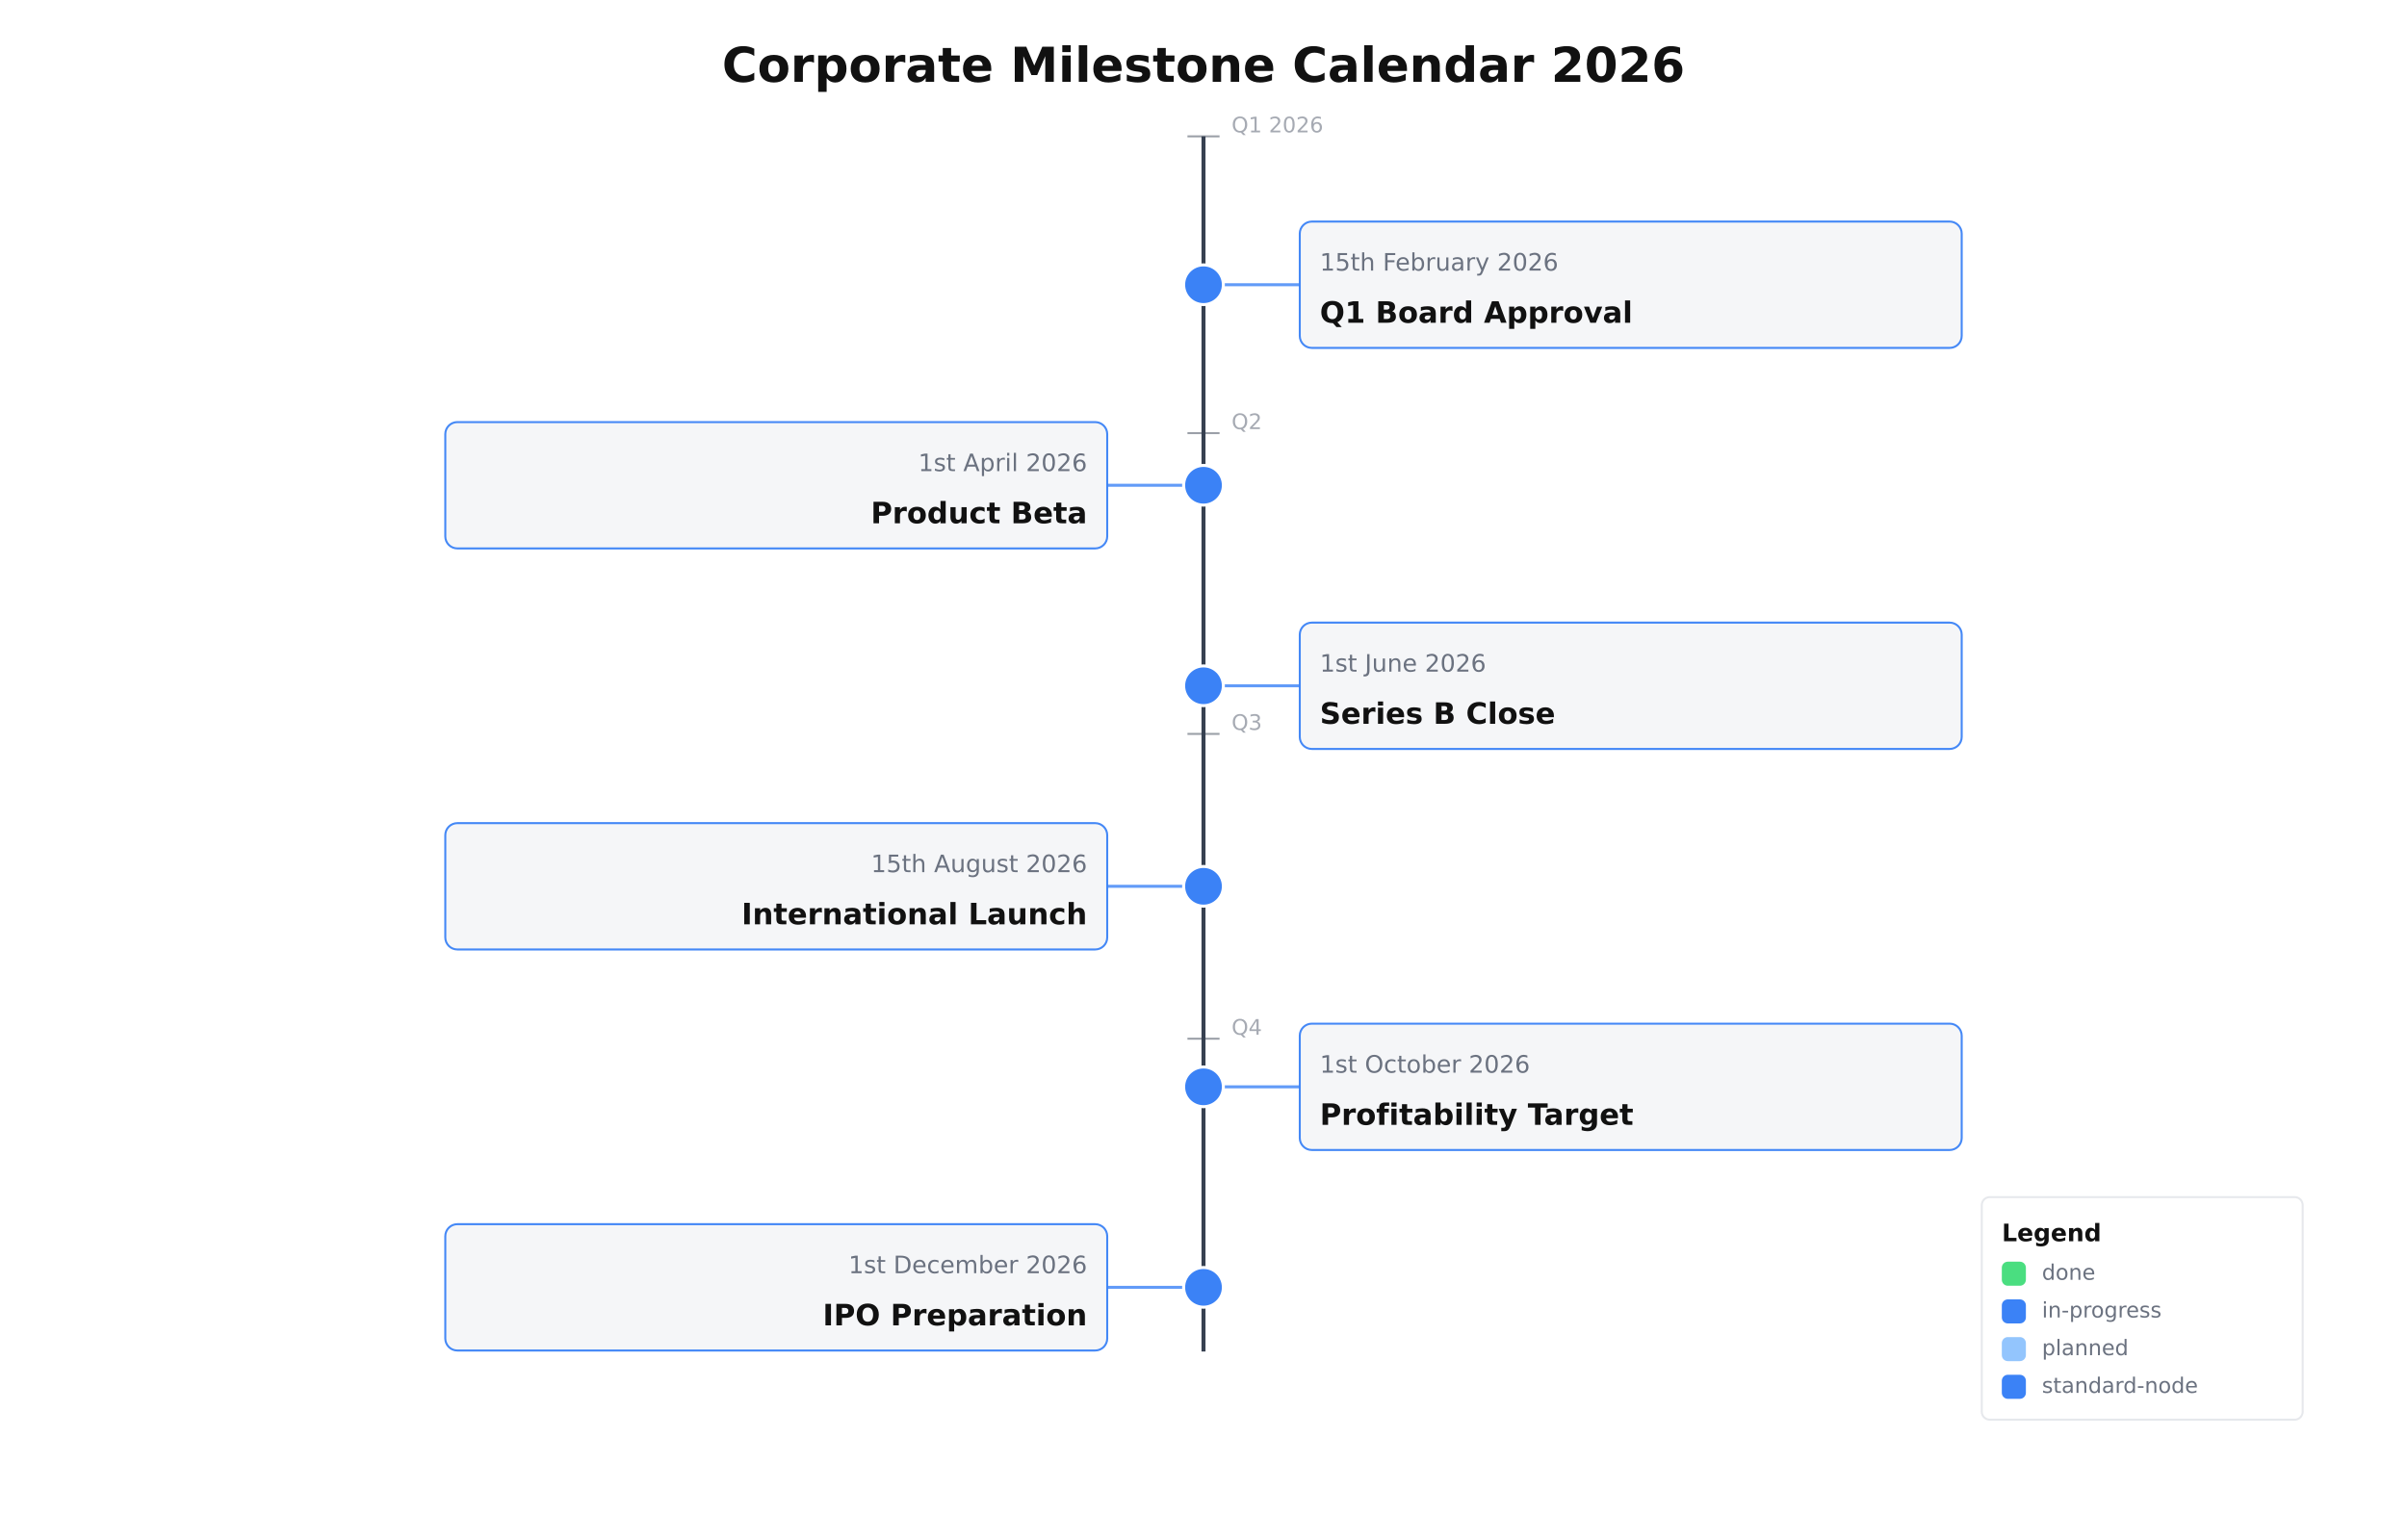
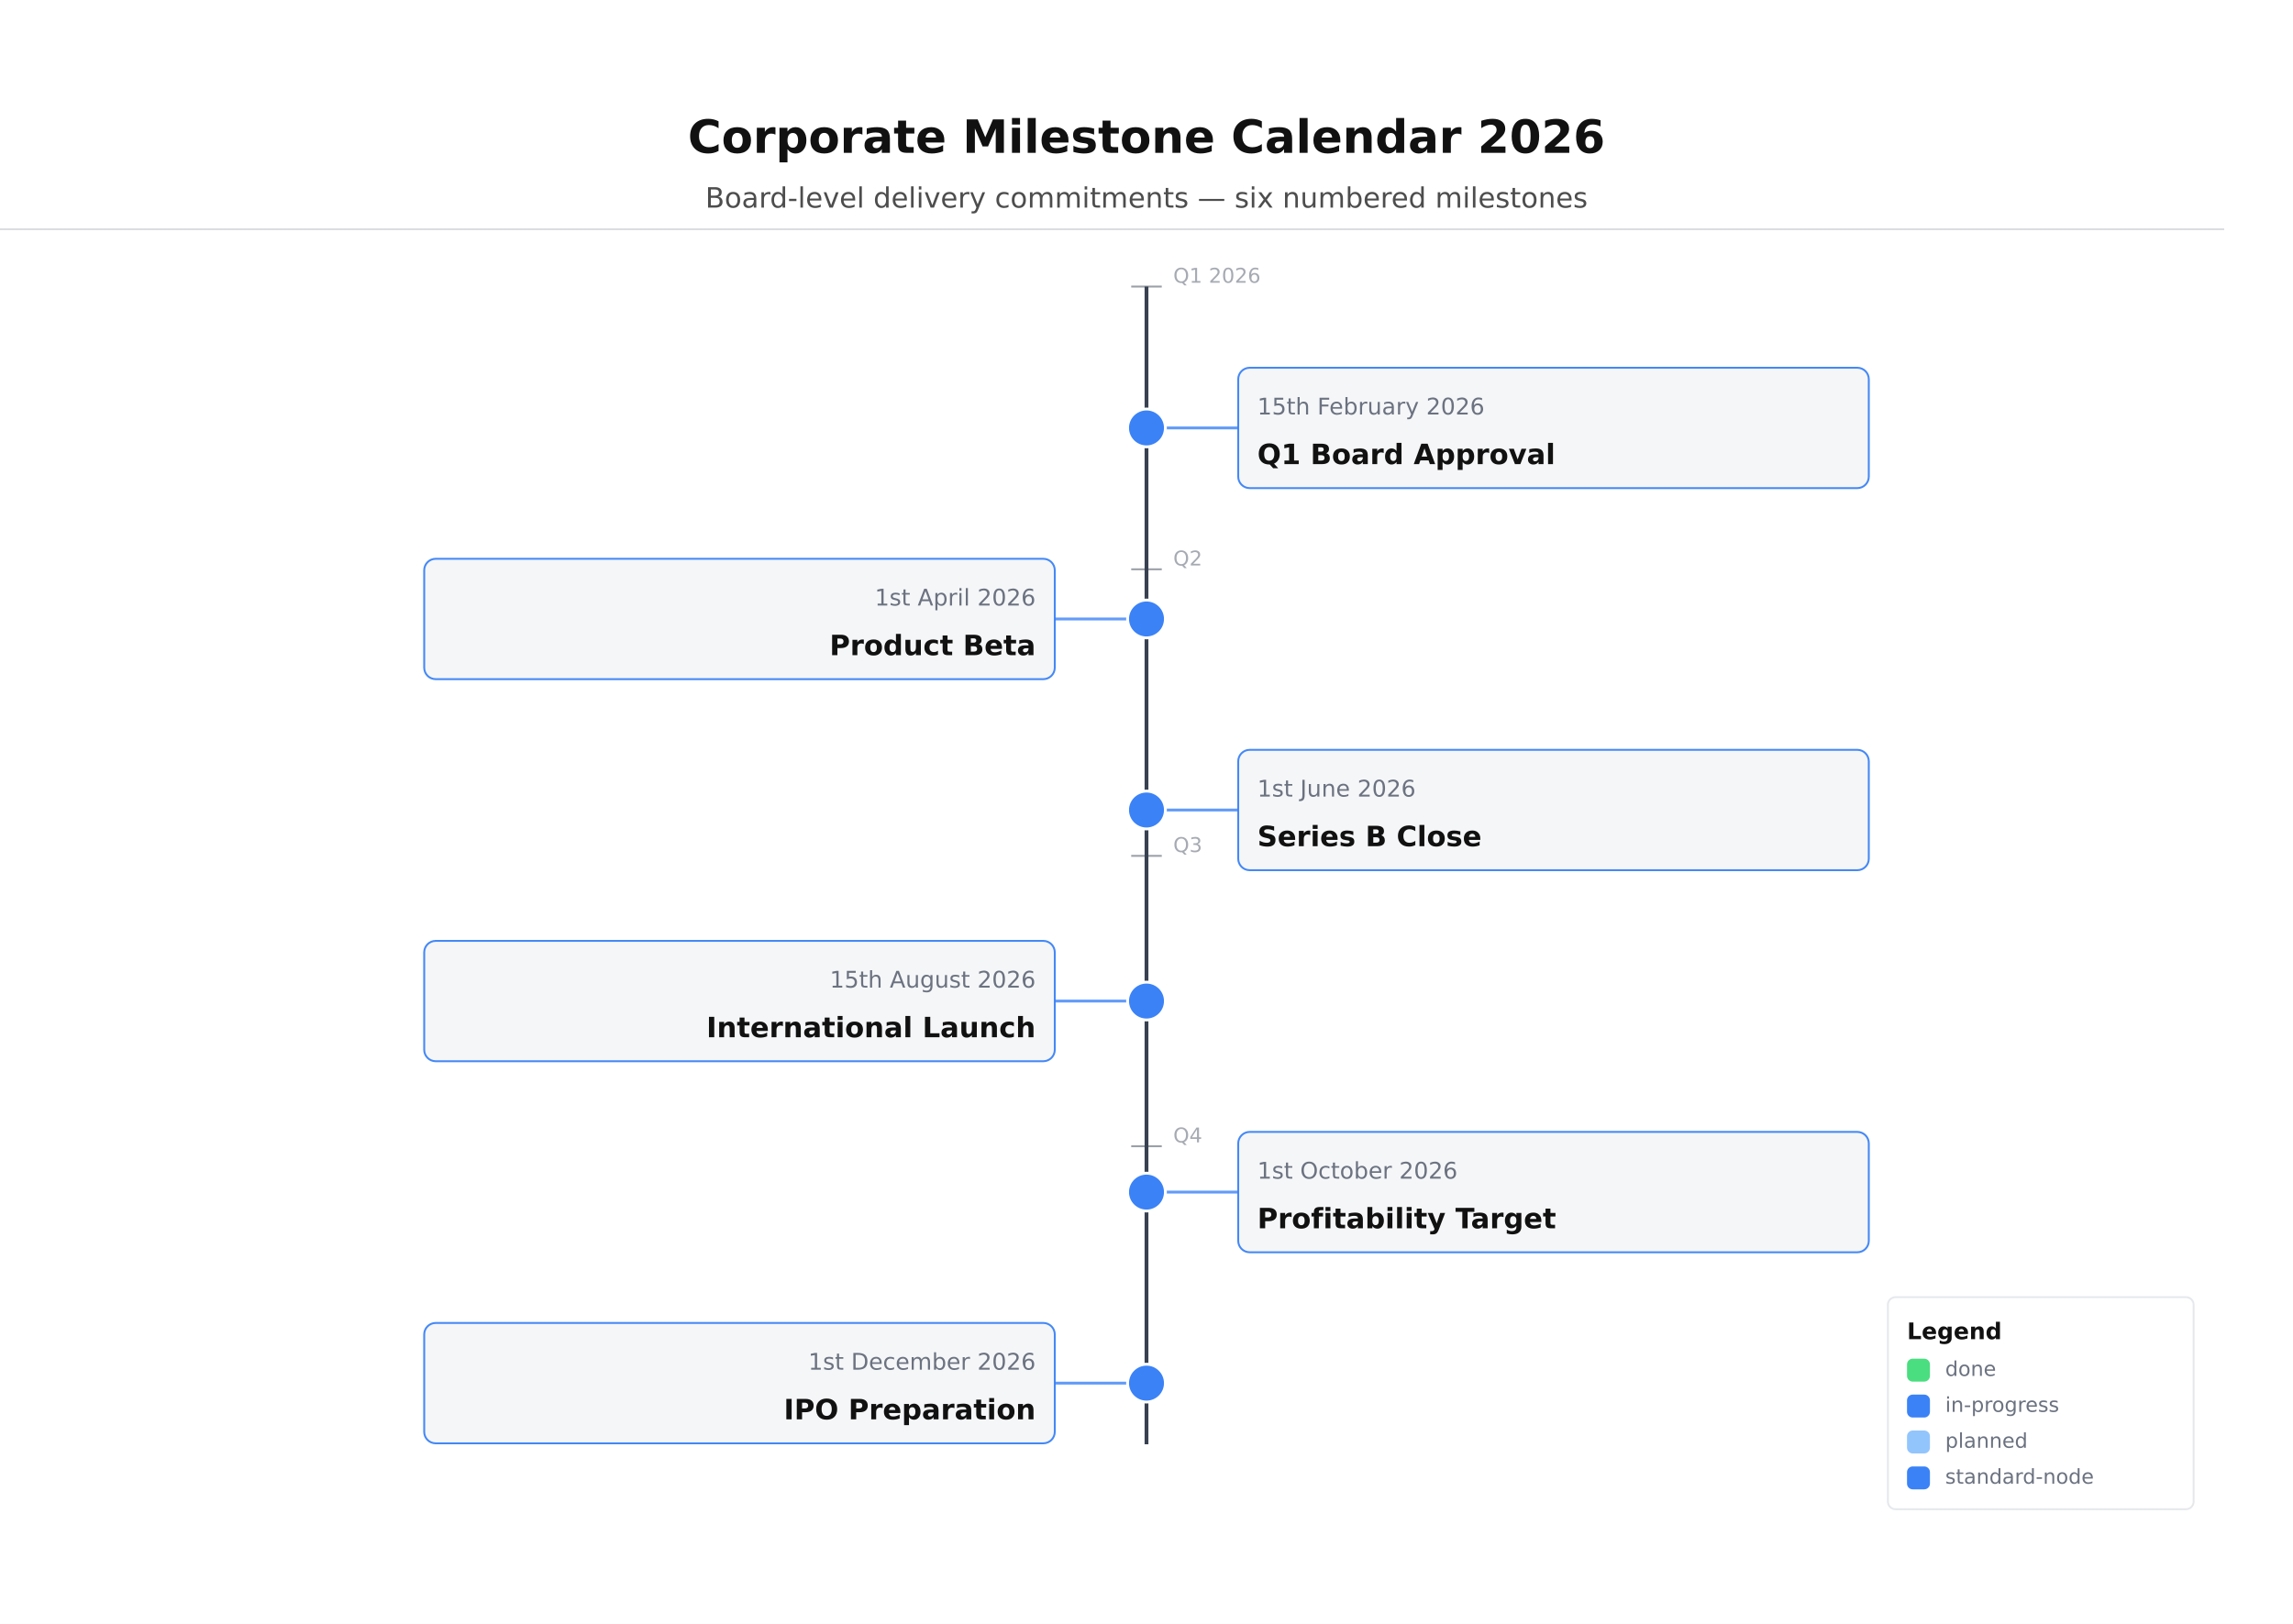
- <svg xmlns="http://www.w3.org/2000/svg" height="768" version="1.1" viewBox="0 0 1200 768" width="1200">
-   <rect fill="#FFFFFF" height="768" width="1200" x="0" y="0" />
-   <text dominant-baseline="middle" fill="#111111" font-family="DejaVu Sans, Arial, Helvetica, sans-serif" font-size="24" font-weight="700" text-anchor="middle" x="600" y="34">Corporate Milestone Calendar 2026</text>
-   <line stroke="#374151" stroke-width="2" x1="600" x2="600" y1="68" y2="674" />
-   <line opacity="0.5" stroke="#374151" stroke-width="1" x1="592" x2="608" y1="68" y2="68" />
-   <text dominant-baseline="alphabetic" fill="#6B7280" font-family="DejaVu Sans, Arial, Helvetica, sans-serif" font-size="10.67" font-weight="400" opacity="0.6" text-anchor="start" x="614" y="66">Q1 2026</text>
-   <line opacity="0.5" stroke="#374151" stroke-width="1" x1="592" x2="608" y1="216" y2="216" />
-   <text dominant-baseline="alphabetic" fill="#6B7280" font-family="DejaVu Sans, Arial, Helvetica, sans-serif" font-size="10.67" font-weight="400" opacity="0.6" text-anchor="start" x="614" y="214">Q2</text>
-   <line opacity="0.5" stroke="#374151" stroke-width="1" x1="592" x2="608" y1="366" y2="366" />
-   <text dominant-baseline="alphabetic" fill="#6B7280" font-family="DejaVu Sans, Arial, Helvetica, sans-serif" font-size="10.67" font-weight="400" opacity="0.6" text-anchor="start" x="614" y="364">Q3</text>
-   <line opacity="0.5" stroke="#374151" stroke-width="1" x1="592" x2="608" y1="518" y2="518" />
-   <text dominant-baseline="alphabetic" fill="#6B7280" font-family="DejaVu Sans, Arial, Helvetica, sans-serif" font-size="10.67" font-weight="400" opacity="0.6" text-anchor="start" x="614" y="516">Q4</text>
-   <line opacity="0.8" stroke="#3B82F6" stroke-width="1.5" x1="609.9" x2="648" y1="142" y2="142" />
-   <rect fill="#F4F6F8" height="63" opacity="0.95" rx="6" stroke="#3B82F6" stroke-width="1" width="330" x="648" y="110.5" />
-   <text dominant-baseline="alphabetic" fill="#6B7280" font-family="DejaVu Sans, Arial, Helvetica, sans-serif" font-size="12" font-weight="400" text-anchor="start" x="658" y="134.95">15th February 2026</text>
-   <text dominant-baseline="alphabetic" fill="#111111" font-family="DejaVu Sans, Arial, Helvetica, sans-serif" font-size="14.67" font-weight="600" text-anchor="start" x="658" y="160.95">Q1 Board Approval</text>
-   <line opacity="0.8" stroke="#3B82F6" stroke-width="1.5" x1="590.1" x2="552" y1="242" y2="242" />
-   <rect fill="#F4F6F8" height="63" opacity="0.95" rx="6" stroke="#3B82F6" stroke-width="1" width="330" x="222" y="210.5" />
-   <text dominant-baseline="alphabetic" fill="#6B7280" font-family="DejaVu Sans, Arial, Helvetica, sans-serif" font-size="12" font-weight="400" text-anchor="end" x="542" y="234.95">1st April 2026</text>
-   <text dominant-baseline="alphabetic" fill="#111111" font-family="DejaVu Sans, Arial, Helvetica, sans-serif" font-size="14.67" font-weight="600" text-anchor="end" x="542" y="260.95">Product Beta</text>
-   <line opacity="0.8" stroke="#3B82F6" stroke-width="1.5" x1="609.9" x2="648" y1="342" y2="342" />
-   <rect fill="#F4F6F8" height="63" opacity="0.95" rx="6" stroke="#3B82F6" stroke-width="1" width="330" x="648" y="310.5" />
-   <text dominant-baseline="alphabetic" fill="#6B7280" font-family="DejaVu Sans, Arial, Helvetica, sans-serif" font-size="12" font-weight="400" text-anchor="start" x="658" y="334.95">1st June 2026</text>
-   <text dominant-baseline="alphabetic" fill="#111111" font-family="DejaVu Sans, Arial, Helvetica, sans-serif" font-size="14.67" font-weight="600" text-anchor="start" x="658" y="360.95">Series B Close</text>
-   <line opacity="0.8" stroke="#3B82F6" stroke-width="1.5" x1="590.1" x2="552" y1="442" y2="442" />
-   <rect fill="#F4F6F8" height="63" opacity="0.95" rx="6" stroke="#3B82F6" stroke-width="1" width="330" x="222" y="410.5" />
-   <text dominant-baseline="alphabetic" fill="#6B7280" font-family="DejaVu Sans, Arial, Helvetica, sans-serif" font-size="12" font-weight="400" text-anchor="end" x="542" y="434.95">15th August 2026</text>
-   <text dominant-baseline="alphabetic" fill="#111111" font-family="DejaVu Sans, Arial, Helvetica, sans-serif" font-size="14.67" font-weight="600" text-anchor="end" x="542" y="460.95">International Launch</text>
-   <line opacity="0.8" stroke="#3B82F6" stroke-width="1.5" x1="609.9" x2="648" y1="542" y2="542" />
-   <rect fill="#F4F6F8" height="63" opacity="0.95" rx="6" stroke="#3B82F6" stroke-width="1" width="330" x="648" y="510.5" />
-   <text dominant-baseline="alphabetic" fill="#6B7280" font-family="DejaVu Sans, Arial, Helvetica, sans-serif" font-size="12" font-weight="400" text-anchor="start" x="658" y="534.95">1st October 2026</text>
-   <text dominant-baseline="alphabetic" fill="#111111" font-family="DejaVu Sans, Arial, Helvetica, sans-serif" font-size="14.67" font-weight="600" text-anchor="start" x="658" y="560.95">Profitability Target</text>
-   <line opacity="0.8" stroke="#3B82F6" stroke-width="1.5" x1="590.1" x2="552" y1="642" y2="642" />
-   <rect fill="#F4F6F8" height="63" opacity="0.95" rx="6" stroke="#3B82F6" stroke-width="1" width="330" x="222" y="610.5" />
-   <text dominant-baseline="alphabetic" fill="#6B7280" font-family="DejaVu Sans, Arial, Helvetica, sans-serif" font-size="12" font-weight="400" text-anchor="end" x="542" y="634.95">1st December 2026</text>
-   <text dominant-baseline="alphabetic" fill="#111111" font-family="DejaVu Sans, Arial, Helvetica, sans-serif" font-size="14.67" font-weight="600" text-anchor="end" x="542" y="660.95">IPO Preparation</text>
-   <circle cx="600" cy="142" fill="#3B82F6" r="9.9" stroke="#FFFFFF" stroke-width="1.5" />
-   <circle cx="600" cy="242" fill="#3B82F6" r="9.9" stroke="#FFFFFF" stroke-width="1.5" />
-   <circle cx="600" cy="342" fill="#3B82F6" r="9.9" stroke="#FFFFFF" stroke-width="1.5" />
-   <circle cx="600" cy="442" fill="#3B82F6" r="9.9" stroke="#FFFFFF" stroke-width="1.5" />
-   <circle cx="600" cy="542" fill="#3B82F6" r="9.9" stroke="#FFFFFF" stroke-width="1.5" />
-   <circle cx="600" cy="642" fill="#3B82F6" r="9.9" stroke="#FFFFFF" stroke-width="1.5" />
-   <rect fill="#FFFFFF" height="111" opacity="0.95" rx="4" stroke="#E5E7EB" stroke-width="1" width="160" x="988" y="597" />
-   <text dominant-baseline="alphabetic" fill="#111111" font-family="DejaVu Sans, Arial, Helvetica, sans-serif" font-size="12" font-weight="700" text-anchor="start" x="998" y="619">Legend</text>
-   <rect fill="#4ADE80" height="12" rx="3" width="12" x="998" y="629.2" />
-   <text dominant-baseline="middle" fill="#6B7280" font-family="DejaVu Sans, Arial, Helvetica, sans-serif" font-size="10.67" font-weight="400" text-anchor="start" x="1018" y="635.2">done</text>
-   <rect fill="#3B82F6" height="12" rx="3" width="12" x="998" y="648" />
-   <text dominant-baseline="middle" fill="#6B7280" font-family="DejaVu Sans, Arial, Helvetica, sans-serif" font-size="10.67" font-weight="400" text-anchor="start" x="1018" y="654">in-progress</text>
-   <rect fill="#93C5FD" height="12" rx="3" width="12" x="998" y="666.8" />
-   <text dominant-baseline="middle" fill="#6B7280" font-family="DejaVu Sans, Arial, Helvetica, sans-serif" font-size="10.67" font-weight="400" text-anchor="start" x="1018" y="672.8">planned</text>
-   <rect fill="#3B82F6" height="12" rx="3" width="12" x="998" y="685.6" />
-   <text dominant-baseline="middle" fill="#6B7280" font-family="DejaVu Sans, Arial, Helvetica, sans-serif" font-size="10.67" font-weight="400" text-anchor="start" x="1018" y="691.6">standard-node</text>
+ <svg xmlns="http://www.w3.org/2000/svg" height="850" version="1.1" viewBox="0 0 1200 850" width="1200">
+   <rect fill="#FFFFFF" height="850" width="1200" x="0" y="0" />
+   <text dominant-baseline="alphabetic" fill="#111111" font-family="DejaVu Sans, Arial, Helvetica, sans-serif" font-size="24" font-weight="700" text-anchor="middle" x="600" y="80">Corporate Milestone Calendar 2026</text>
+   <text dominant-baseline="alphabetic" fill="#111111" font-family="DejaVu Sans, Arial, Helvetica, sans-serif" font-size="14.67" font-weight="400" opacity="0.75" text-anchor="middle" x="600" y="108.67">Board-level delivery commitments — six numbered milestones</text>
+   <line opacity="0.35" stroke="#374151" stroke-width="0.5" x1="0" x2="1164" y1="120" y2="120" />
+   <line stroke="#374151" stroke-width="2" x1="600" x2="600" y1="150" y2="756" />
+   <line opacity="0.5" stroke="#374151" stroke-width="1" x1="592" x2="608" y1="150" y2="150" />
+   <text dominant-baseline="alphabetic" fill="#6B7280" font-family="DejaVu Sans, Arial, Helvetica, sans-serif" font-size="10.67" font-weight="400" opacity="0.6" text-anchor="start" x="614" y="148">Q1 2026</text>
+   <line opacity="0.5" stroke="#374151" stroke-width="1" x1="592" x2="608" y1="298" y2="298" />
+   <text dominant-baseline="alphabetic" fill="#6B7280" font-family="DejaVu Sans, Arial, Helvetica, sans-serif" font-size="10.67" font-weight="400" opacity="0.6" text-anchor="start" x="614" y="296">Q2</text>
+   <line opacity="0.5" stroke="#374151" stroke-width="1" x1="592" x2="608" y1="448" y2="448" />
+   <text dominant-baseline="alphabetic" fill="#6B7280" font-family="DejaVu Sans, Arial, Helvetica, sans-serif" font-size="10.67" font-weight="400" opacity="0.6" text-anchor="start" x="614" y="446">Q3</text>
+   <line opacity="0.5" stroke="#374151" stroke-width="1" x1="592" x2="608" y1="600" y2="600" />
+   <text dominant-baseline="alphabetic" fill="#6B7280" font-family="DejaVu Sans, Arial, Helvetica, sans-serif" font-size="10.67" font-weight="400" opacity="0.6" text-anchor="start" x="614" y="598">Q4</text>
+   <line opacity="0.8" stroke="#3B82F6" stroke-width="1.5" x1="609.9" x2="648" y1="224" y2="224" />
+   <rect fill="#F4F6F8" height="63" opacity="0.95" rx="6" stroke="#3B82F6" stroke-width="1" width="330" x="648" y="192.5" />
+   <text dominant-baseline="alphabetic" fill="#6B7280" font-family="DejaVu Sans, Arial, Helvetica, sans-serif" font-size="12" font-weight="400" text-anchor="start" x="658" y="216.95">15th February 2026</text>
+   <text dominant-baseline="alphabetic" fill="#111111" font-family="DejaVu Sans, Arial, Helvetica, sans-serif" font-size="14.67" font-weight="600" text-anchor="start" x="658" y="242.95">Q1 Board Approval</text>
+   <line opacity="0.8" stroke="#3B82F6" stroke-width="1.5" x1="590.1" x2="552" y1="324" y2="324" />
+   <rect fill="#F4F6F8" height="63" opacity="0.95" rx="6" stroke="#3B82F6" stroke-width="1" width="330" x="222" y="292.5" />
+   <text dominant-baseline="alphabetic" fill="#6B7280" font-family="DejaVu Sans, Arial, Helvetica, sans-serif" font-size="12" font-weight="400" text-anchor="end" x="542" y="316.95">1st April 2026</text>
+   <text dominant-baseline="alphabetic" fill="#111111" font-family="DejaVu Sans, Arial, Helvetica, sans-serif" font-size="14.67" font-weight="600" text-anchor="end" x="542" y="342.95">Product Beta</text>
+   <line opacity="0.8" stroke="#3B82F6" stroke-width="1.5" x1="609.9" x2="648" y1="424" y2="424" />
+   <rect fill="#F4F6F8" height="63" opacity="0.95" rx="6" stroke="#3B82F6" stroke-width="1" width="330" x="648" y="392.5" />
+   <text dominant-baseline="alphabetic" fill="#6B7280" font-family="DejaVu Sans, Arial, Helvetica, sans-serif" font-size="12" font-weight="400" text-anchor="start" x="658" y="416.95">1st June 2026</text>
+   <text dominant-baseline="alphabetic" fill="#111111" font-family="DejaVu Sans, Arial, Helvetica, sans-serif" font-size="14.67" font-weight="600" text-anchor="start" x="658" y="442.95">Series B Close</text>
+   <line opacity="0.8" stroke="#3B82F6" stroke-width="1.5" x1="590.1" x2="552" y1="524" y2="524" />
+   <rect fill="#F4F6F8" height="63" opacity="0.95" rx="6" stroke="#3B82F6" stroke-width="1" width="330" x="222" y="492.5" />
+   <text dominant-baseline="alphabetic" fill="#6B7280" font-family="DejaVu Sans, Arial, Helvetica, sans-serif" font-size="12" font-weight="400" text-anchor="end" x="542" y="516.95">15th August 2026</text>
+   <text dominant-baseline="alphabetic" fill="#111111" font-family="DejaVu Sans, Arial, Helvetica, sans-serif" font-size="14.67" font-weight="600" text-anchor="end" x="542" y="542.95">International Launch</text>
+   <line opacity="0.8" stroke="#3B82F6" stroke-width="1.5" x1="609.9" x2="648" y1="624" y2="624" />
+   <rect fill="#F4F6F8" height="63" opacity="0.95" rx="6" stroke="#3B82F6" stroke-width="1" width="330" x="648" y="592.5" />
+   <text dominant-baseline="alphabetic" fill="#6B7280" font-family="DejaVu Sans, Arial, Helvetica, sans-serif" font-size="12" font-weight="400" text-anchor="start" x="658" y="616.95">1st October 2026</text>
+   <text dominant-baseline="alphabetic" fill="#111111" font-family="DejaVu Sans, Arial, Helvetica, sans-serif" font-size="14.67" font-weight="600" text-anchor="start" x="658" y="642.95">Profitability Target</text>
+   <line opacity="0.8" stroke="#3B82F6" stroke-width="1.5" x1="590.1" x2="552" y1="724" y2="724" />
+   <rect fill="#F4F6F8" height="63" opacity="0.95" rx="6" stroke="#3B82F6" stroke-width="1" width="330" x="222" y="692.5" />
+   <text dominant-baseline="alphabetic" fill="#6B7280" font-family="DejaVu Sans, Arial, Helvetica, sans-serif" font-size="12" font-weight="400" text-anchor="end" x="542" y="716.95">1st December 2026</text>
+   <text dominant-baseline="alphabetic" fill="#111111" font-family="DejaVu Sans, Arial, Helvetica, sans-serif" font-size="14.67" font-weight="600" text-anchor="end" x="542" y="742.95">IPO Preparation</text>
+   <circle cx="600" cy="224" fill="#3B82F6" r="9.9" stroke="#FFFFFF" stroke-width="1.5" />
+   <circle cx="600" cy="324" fill="#3B82F6" r="9.9" stroke="#FFFFFF" stroke-width="1.5" />
+   <circle cx="600" cy="424" fill="#3B82F6" r="9.9" stroke="#FFFFFF" stroke-width="1.5" />
+   <circle cx="600" cy="524" fill="#3B82F6" r="9.9" stroke="#FFFFFF" stroke-width="1.5" />
+   <circle cx="600" cy="624" fill="#3B82F6" r="9.9" stroke="#FFFFFF" stroke-width="1.5" />
+   <circle cx="600" cy="724" fill="#3B82F6" r="9.9" stroke="#FFFFFF" stroke-width="1.5" />
+   <rect fill="#FFFFFF" height="111" opacity="0.95" rx="4" stroke="#E5E7EB" stroke-width="1" width="160" x="988" y="679" />
+   <text dominant-baseline="alphabetic" fill="#111111" font-family="DejaVu Sans, Arial, Helvetica, sans-serif" font-size="12" font-weight="700" text-anchor="start" x="998" y="701">Legend</text>
+   <rect fill="#4ADE80" height="12" rx="3" width="12" x="998" y="711.2" />
+   <text dominant-baseline="middle" fill="#6B7280" font-family="DejaVu Sans, Arial, Helvetica, sans-serif" font-size="10.67" font-weight="400" text-anchor="start" x="1018" y="717.2">done</text>
+   <rect fill="#3B82F6" height="12" rx="3" width="12" x="998" y="730" />
+   <text dominant-baseline="middle" fill="#6B7280" font-family="DejaVu Sans, Arial, Helvetica, sans-serif" font-size="10.67" font-weight="400" text-anchor="start" x="1018" y="736">in-progress</text>
+   <rect fill="#93C5FD" height="12" rx="3" width="12" x="998" y="748.8" />
+   <text dominant-baseline="middle" fill="#6B7280" font-family="DejaVu Sans, Arial, Helvetica, sans-serif" font-size="10.67" font-weight="400" text-anchor="start" x="1018" y="754.8">planned</text>
+   <rect fill="#3B82F6" height="12" rx="3" width="12" x="998" y="767.6" />
+   <text dominant-baseline="middle" fill="#6B7280" font-family="DejaVu Sans, Arial, Helvetica, sans-serif" font-size="10.67" font-weight="400" text-anchor="start" x="1018" y="773.6">standard-node</text>
</svg>
